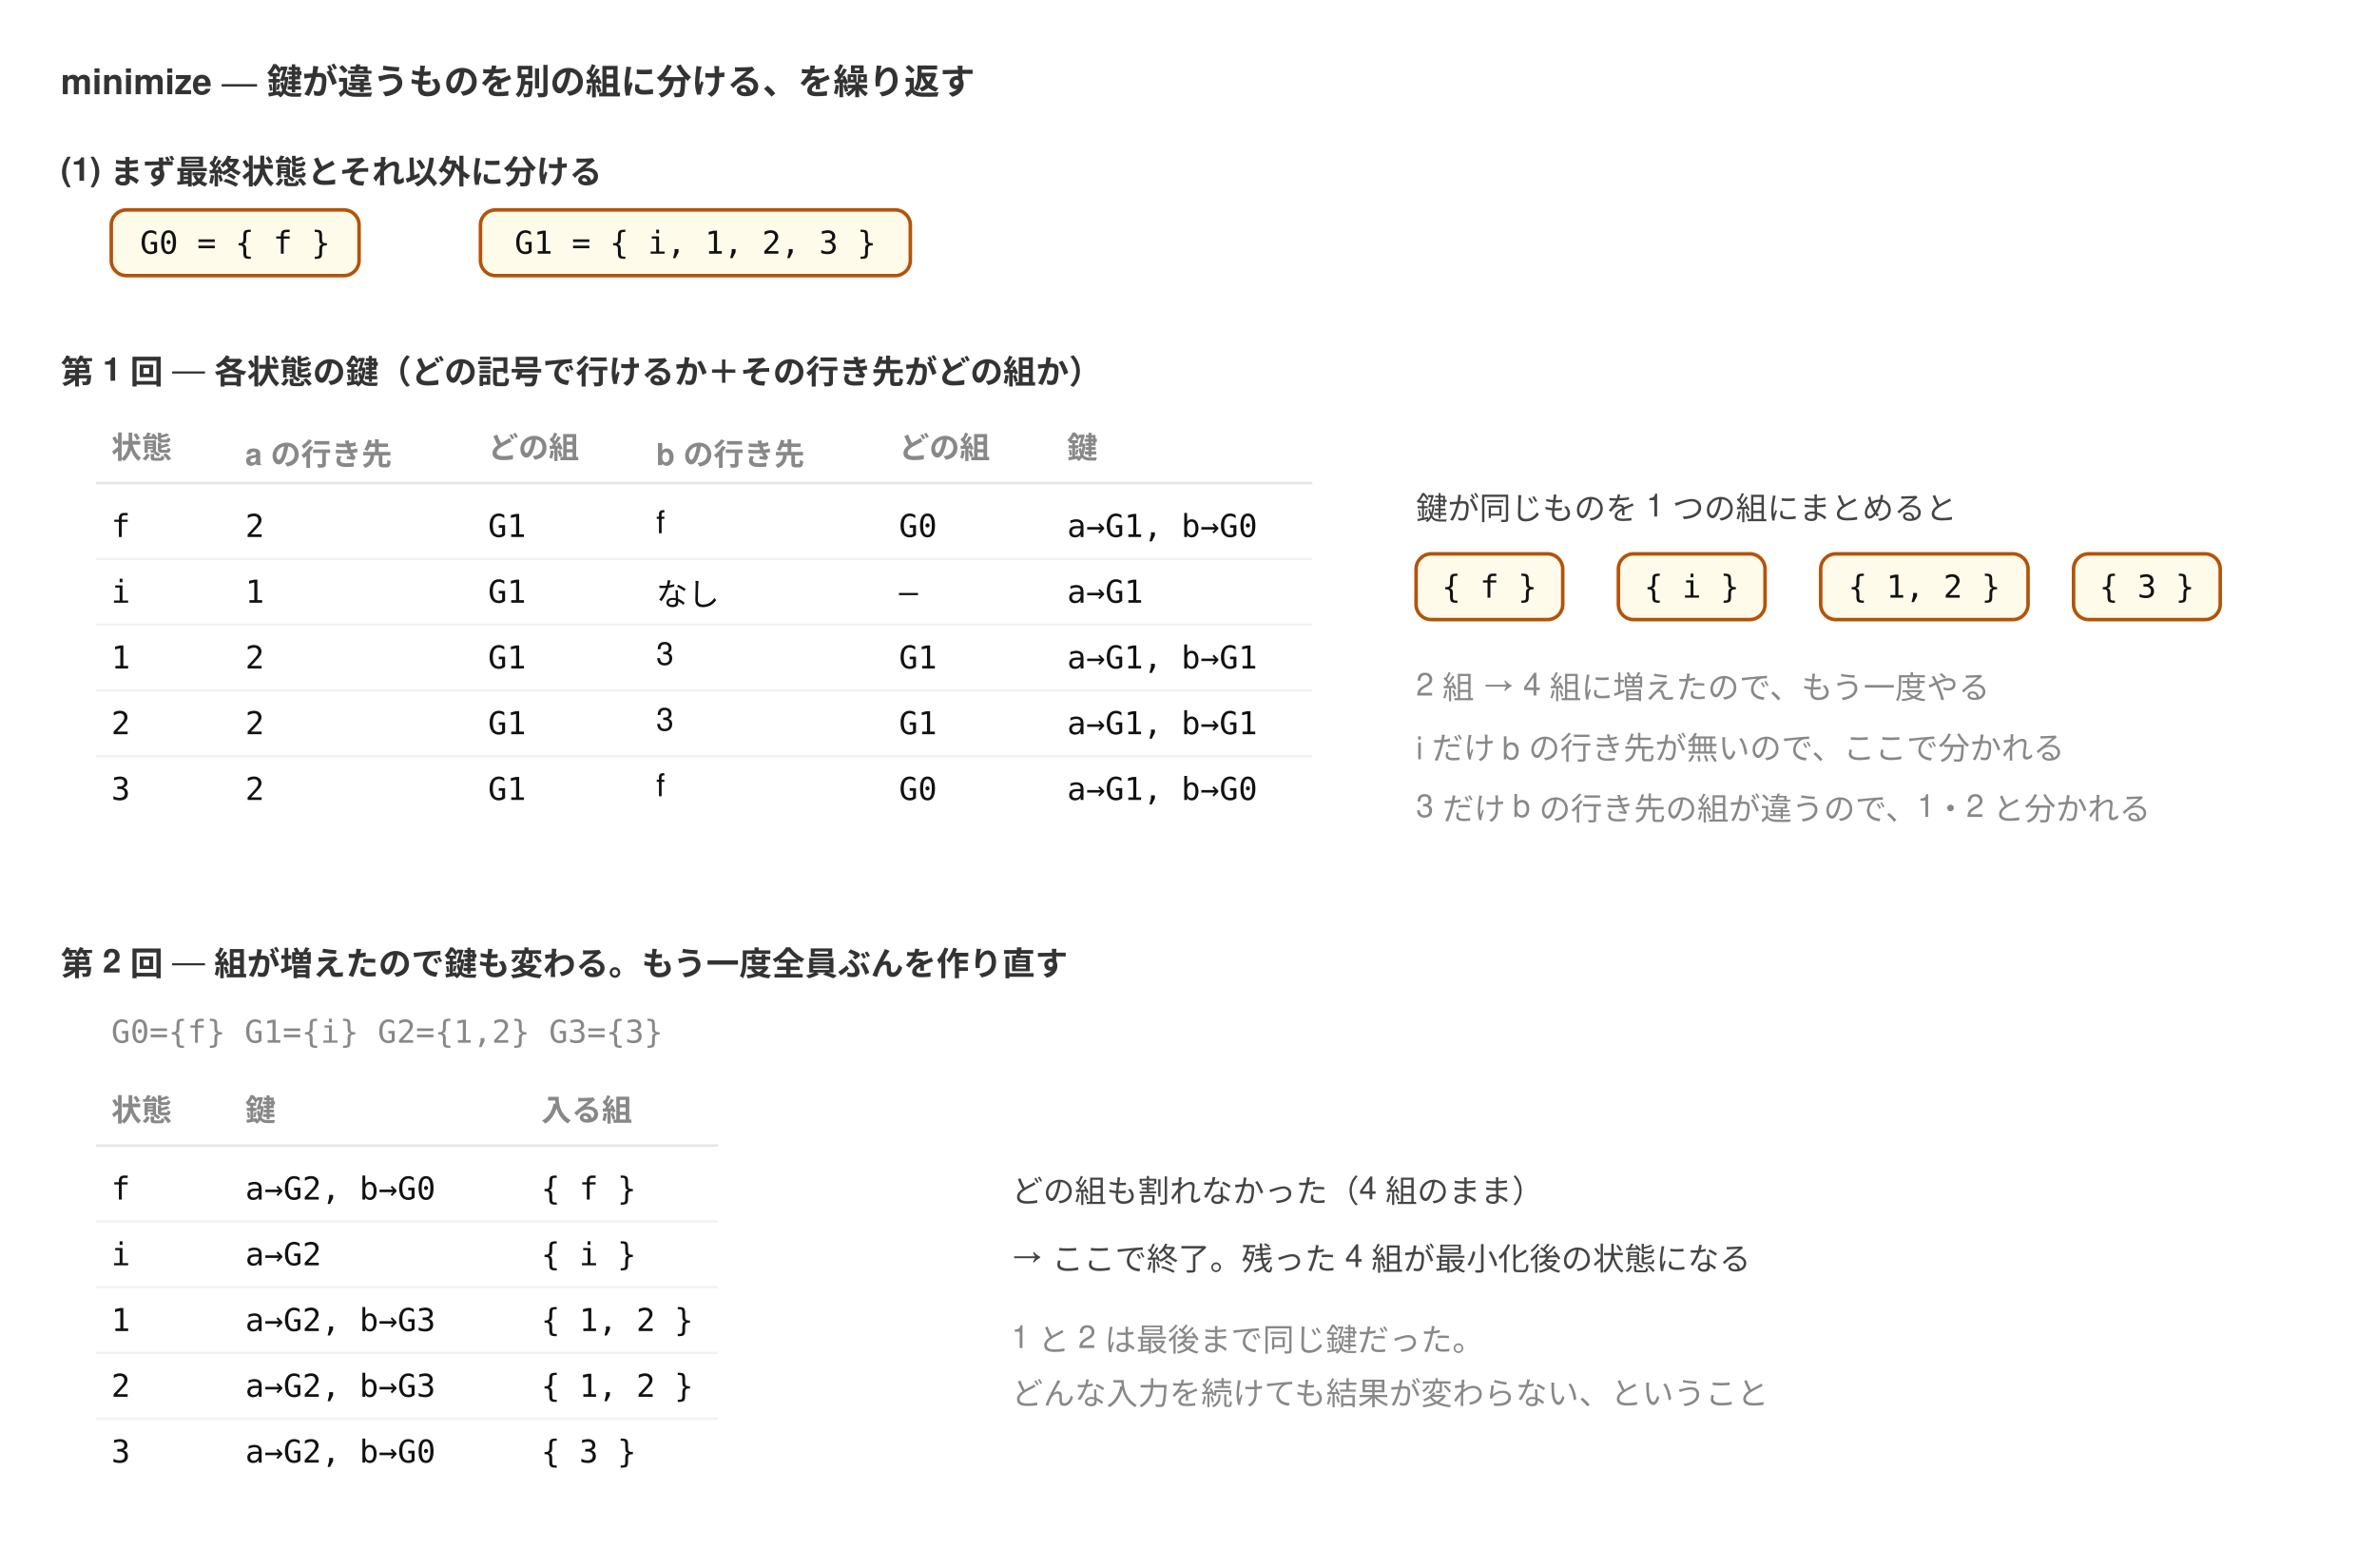
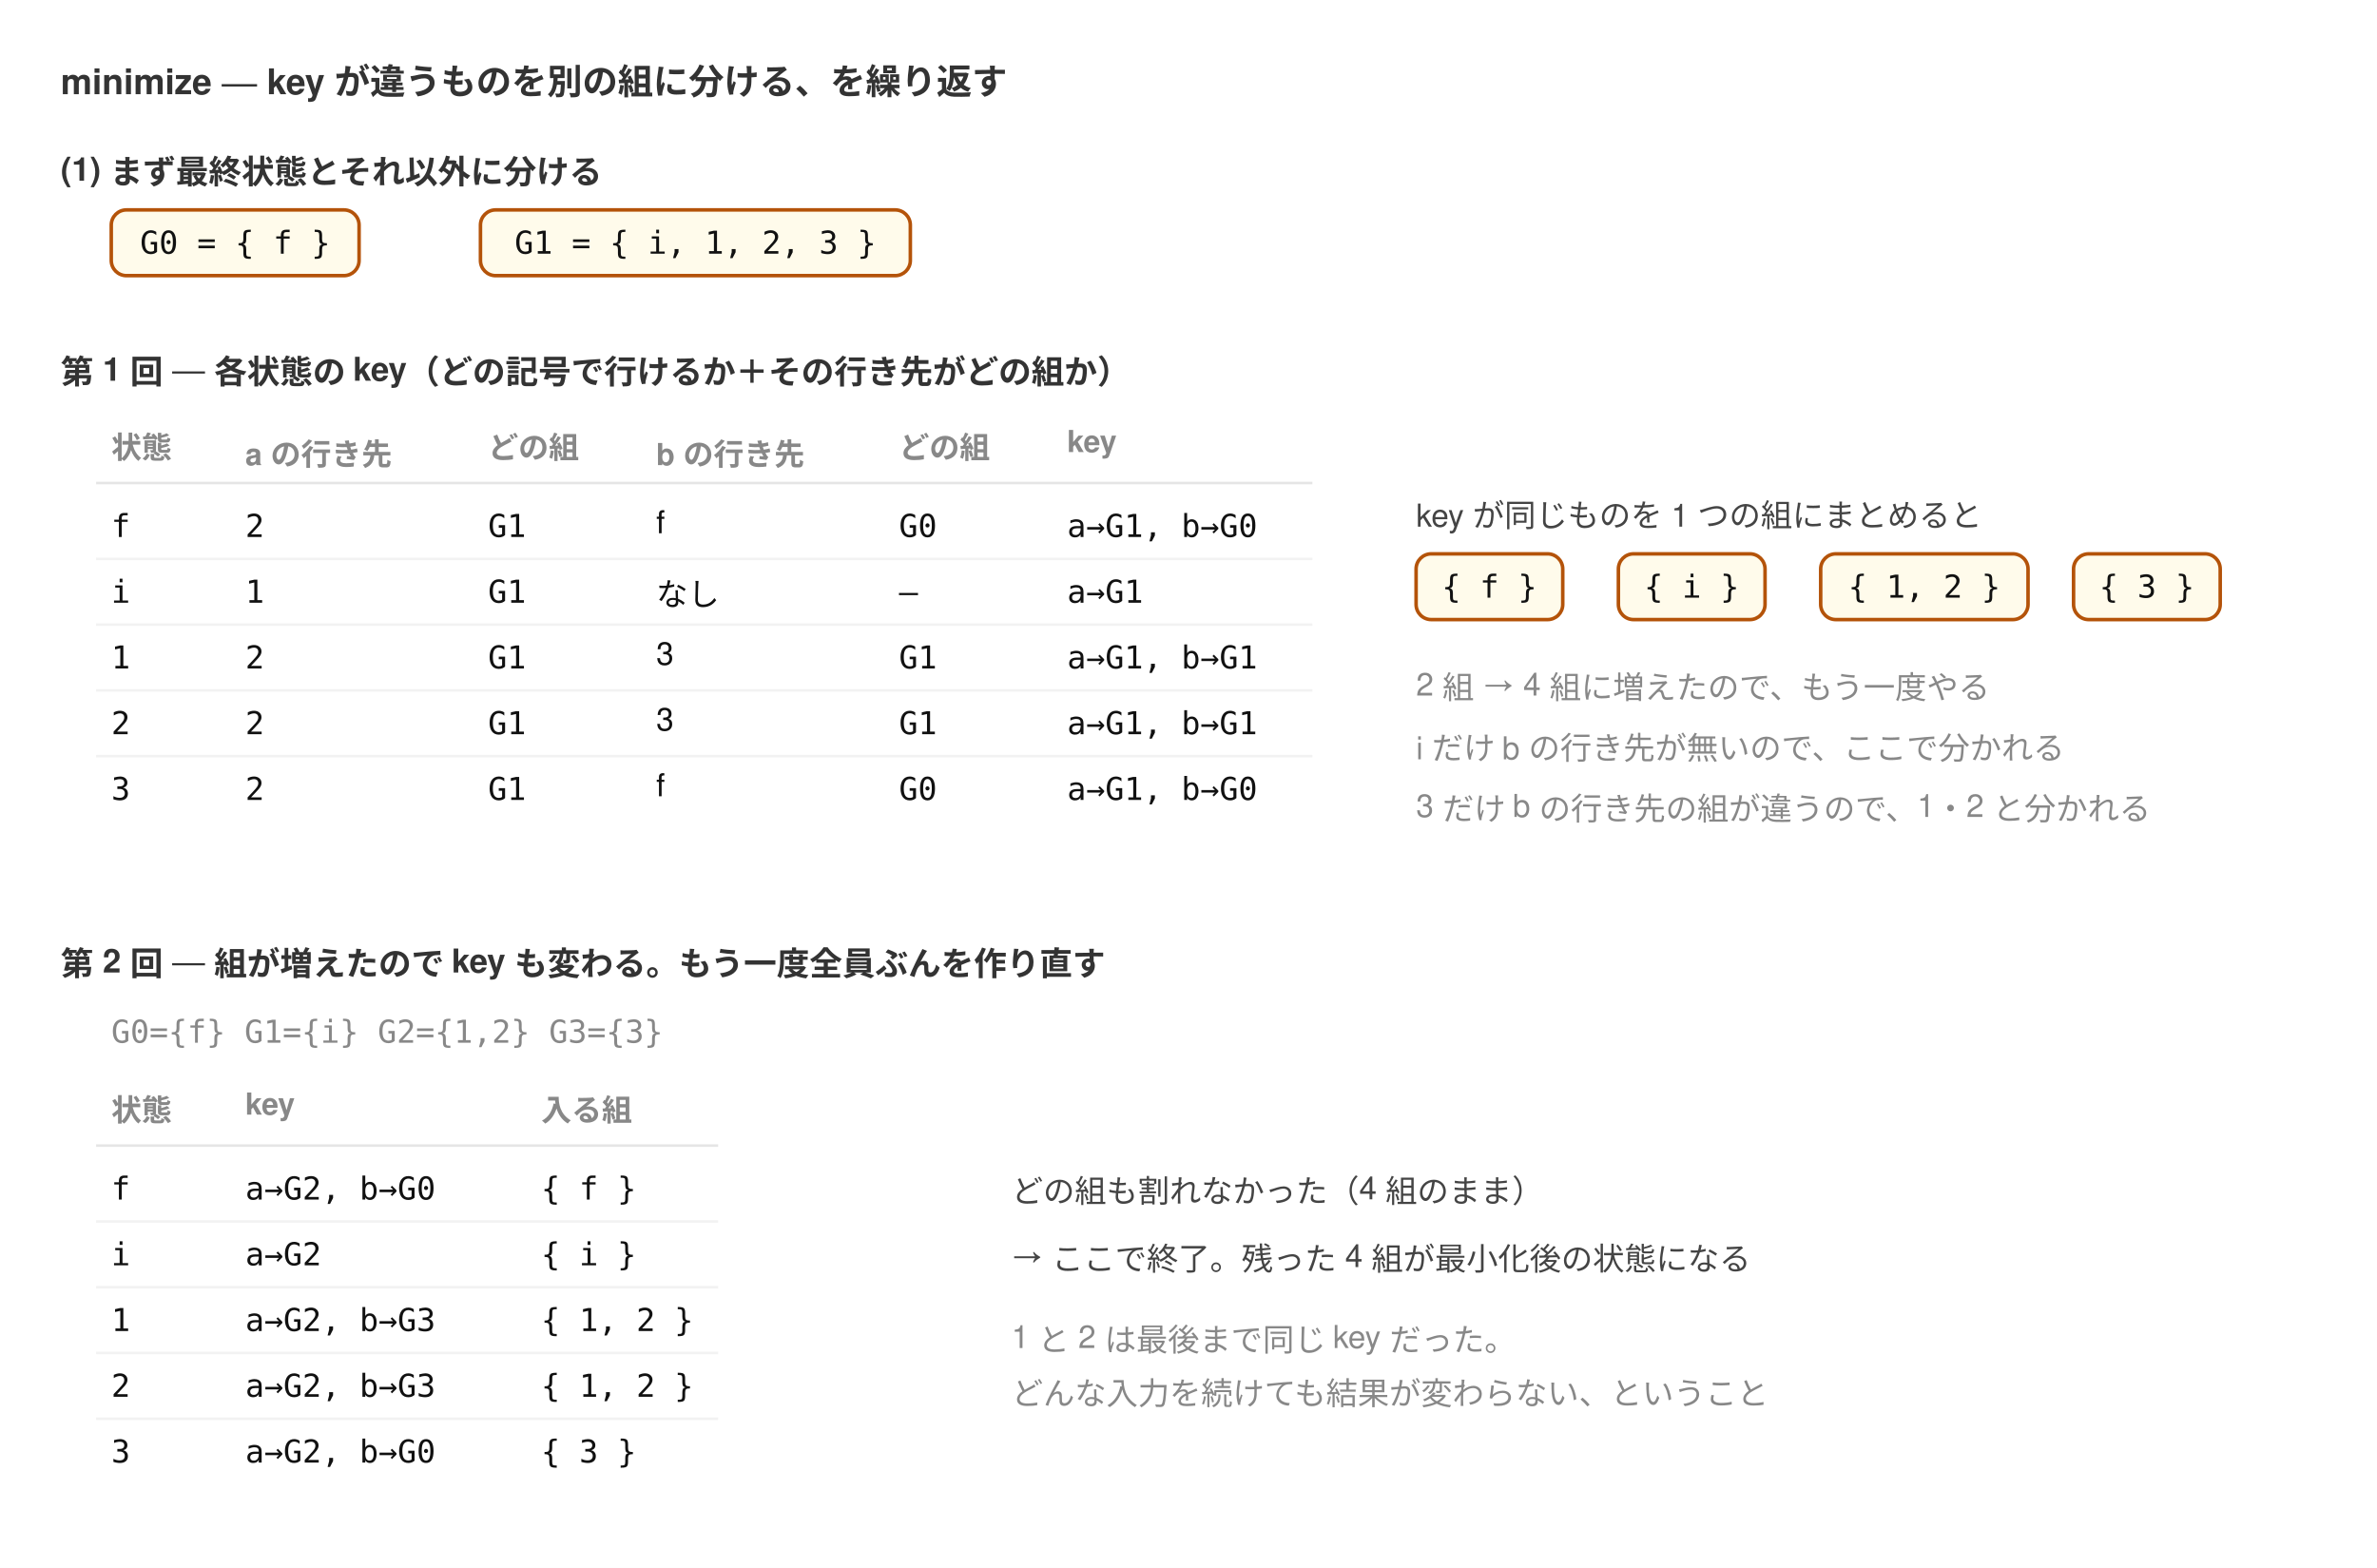
<svg xmlns="http://www.w3.org/2000/svg" viewBox="0 0 940 620" width="940" height="620" font-family="-apple-system, 'Helvetica Neue', Helvetica, Arial, sans-serif">
  <defs>
    <marker id="d" viewBox="0 0 10 10" refX="9" refY="5" markerWidth="6" markerHeight="6" orient="auto-start-reverse">
      <path d="M0,0 L10,5 L0,10 z" fill="#444" />
    </marker>
    <marker id="o" viewBox="0 0 10 10" refX="9" refY="5" markerWidth="6" markerHeight="6" orient="auto-start-reverse">
      <path d="M0,0 L10,5 L0,10 z" fill="#c2410c" />
    </marker>
  </defs>
  <rect width="940" height="620" fill="#ffffff" />
-   <text x="24" y="28" font-size="14" fill="#333" text-anchor="start" dominant-baseline="central" font-family="-apple-system, 'Helvetica Neue', Helvetica, Arial, sans-serif" font-weight="600">minimize ─ 鍵が違うものを別の組に分ける、を繰り返す</text>
+   <text x="24" y="28" font-size="14" fill="#333" text-anchor="start" dominant-baseline="central" font-family="-apple-system, 'Helvetica Neue', Helvetica, Arial, sans-serif" font-weight="600">minimize ─ key が違うものを別の組に分ける、を繰り返す</text>
  <text x="24" y="64" font-size="13" fill="#333" text-anchor="start" dominant-baseline="central" font-family="-apple-system, 'Helvetica Neue', Helvetica, Arial, sans-serif" font-weight="600">(1) まず最終状態とそれ以外に分ける</text>
  <rect x="44" y="83" width="98" height="26" rx="6" fill="#fffbeb" stroke="#b45309" stroke-width="1.4" />
  <text x="93.0" y="96" font-size="12.5" fill="#111" text-anchor="middle" dominant-baseline="central" font-family="ui-monospace, SFMono-Regular, Menlo, Consolas, monospace" font-weight="normal">G0 = { f }</text>
  <rect x="190" y="83" width="170" height="26" rx="6" fill="#fffbeb" stroke="#b45309" stroke-width="1.4" />
  <text x="275.0" y="96" font-size="12.5" fill="#111" text-anchor="middle" dominant-baseline="central" font-family="ui-monospace, SFMono-Regular, Menlo, Consolas, monospace" font-weight="normal">G1 = { i, 1, 2, 3 }</text>
-   <text x="24" y="146" font-size="13" fill="#333" text-anchor="start" dominant-baseline="central" font-family="-apple-system, 'Helvetica Neue', Helvetica, Arial, sans-serif" font-weight="600">第 1 回 ─ 各状態の鍵（どの記号で行けるか＋その行き先がどの組か）</text>
+   <text x="24" y="146" font-size="13" fill="#333" text-anchor="start" dominant-baseline="central" font-family="-apple-system, 'Helvetica Neue', Helvetica, Arial, sans-serif" font-weight="600">第 1 回 ─ 各状態の key（どの記号で行けるか＋その行き先がどの組か）</text>
  <text x="44" y="176" font-size="12" fill="#888" text-anchor="start" dominant-baseline="central" font-family="-apple-system, 'Helvetica Neue', Helvetica, Arial, sans-serif" font-weight="600">状態</text>
  <text x="97.0" y="176" font-size="12" fill="#888" text-anchor="start" dominant-baseline="central" font-family="-apple-system, 'Helvetica Neue', Helvetica, Arial, sans-serif" font-weight="600">a の行き先</text>
  <text x="193.0" y="176" font-size="12" fill="#888" text-anchor="start" dominant-baseline="central" font-family="-apple-system, 'Helvetica Neue', Helvetica, Arial, sans-serif" font-weight="600">どの組</text>
  <text x="259.5" y="176" font-size="12" fill="#888" text-anchor="start" dominant-baseline="central" font-family="-apple-system, 'Helvetica Neue', Helvetica, Arial, sans-serif" font-weight="600">b の行き先</text>
  <text x="355.5" y="176" font-size="12" fill="#888" text-anchor="start" dominant-baseline="central" font-family="-apple-system, 'Helvetica Neue', Helvetica, Arial, sans-serif" font-weight="600">どの組</text>
-   <text x="422.0" y="176" font-size="12" fill="#888" text-anchor="start" dominant-baseline="central" font-family="-apple-system, 'Helvetica Neue', Helvetica, Arial, sans-serif" font-weight="600">鍵</text>
+   <text x="422.0" y="176" font-size="12" fill="#888" text-anchor="start" dominant-baseline="central" font-family="-apple-system, 'Helvetica Neue', Helvetica, Arial, sans-serif" font-weight="600">key</text>
  <line x1="38" y1="191" x2="519.0" y2="191" stroke="#e5e5e5" stroke-width="1" />
  <text x="44" y="208.0" font-size="12.5" fill="#111" text-anchor="start" dominant-baseline="central" font-family="ui-monospace, SFMono-Regular, Menlo, Consolas, monospace" font-weight="normal">f</text>
  <text x="97.0" y="208.0" font-size="12.5" fill="#111" text-anchor="start" dominant-baseline="central" font-family="ui-monospace, SFMono-Regular, Menlo, Consolas, monospace" font-weight="normal">2</text>
  <text x="193.0" y="208.0" font-size="12.5" fill="#111" text-anchor="start" dominant-baseline="central" font-family="ui-monospace, SFMono-Regular, Menlo, Consolas, monospace" font-weight="normal">G1</text>
  <text x="259.5" y="208.0" font-size="12.5" fill="#111" text-anchor="start" dominant-baseline="central" font-family="-apple-system, 'Helvetica Neue', Helvetica, Arial, sans-serif" font-weight="normal">f</text>
  <text x="355.5" y="208.0" font-size="12.5" fill="#111" text-anchor="start" dominant-baseline="central" font-family="ui-monospace, SFMono-Regular, Menlo, Consolas, monospace" font-weight="normal">G0</text>
  <text x="422.0" y="208.0" font-size="12.5" fill="#111" text-anchor="start" dominant-baseline="central" font-family="ui-monospace, SFMono-Regular, Menlo, Consolas, monospace" font-weight="normal">a→G1, b→G0</text>
  <line x1="38" y1="221.0" x2="519.0" y2="221.0" stroke="#f2f2f2" stroke-width="1" />
  <text x="44" y="234.0" font-size="12.5" fill="#111" text-anchor="start" dominant-baseline="central" font-family="ui-monospace, SFMono-Regular, Menlo, Consolas, monospace" font-weight="normal">i</text>
  <text x="97.0" y="234.0" font-size="12.5" fill="#111" text-anchor="start" dominant-baseline="central" font-family="ui-monospace, SFMono-Regular, Menlo, Consolas, monospace" font-weight="normal">1</text>
  <text x="193.0" y="234.0" font-size="12.5" fill="#111" text-anchor="start" dominant-baseline="central" font-family="ui-monospace, SFMono-Regular, Menlo, Consolas, monospace" font-weight="normal">G1</text>
  <text x="259.5" y="234.0" font-size="12.5" fill="#111" text-anchor="start" dominant-baseline="central" font-family="-apple-system, 'Helvetica Neue', Helvetica, Arial, sans-serif" font-weight="normal">なし</text>
  <text x="355.5" y="234.0" font-size="12.5" fill="#111" text-anchor="start" dominant-baseline="central" font-family="ui-monospace, SFMono-Regular, Menlo, Consolas, monospace" font-weight="normal">—</text>
  <text x="422.0" y="234.0" font-size="12.5" fill="#111" text-anchor="start" dominant-baseline="central" font-family="ui-monospace, SFMono-Regular, Menlo, Consolas, monospace" font-weight="normal">a→G1</text>
  <line x1="38" y1="247.0" x2="519.0" y2="247.0" stroke="#f2f2f2" stroke-width="1" />
  <text x="44" y="260.0" font-size="12.5" fill="#111" text-anchor="start" dominant-baseline="central" font-family="ui-monospace, SFMono-Regular, Menlo, Consolas, monospace" font-weight="normal">1</text>
  <text x="97.0" y="260.0" font-size="12.5" fill="#111" text-anchor="start" dominant-baseline="central" font-family="ui-monospace, SFMono-Regular, Menlo, Consolas, monospace" font-weight="normal">2</text>
  <text x="193.0" y="260.0" font-size="12.5" fill="#111" text-anchor="start" dominant-baseline="central" font-family="ui-monospace, SFMono-Regular, Menlo, Consolas, monospace" font-weight="normal">G1</text>
  <text x="259.5" y="260.0" font-size="12.5" fill="#111" text-anchor="start" dominant-baseline="central" font-family="-apple-system, 'Helvetica Neue', Helvetica, Arial, sans-serif" font-weight="normal">3</text>
  <text x="355.5" y="260.0" font-size="12.5" fill="#111" text-anchor="start" dominant-baseline="central" font-family="ui-monospace, SFMono-Regular, Menlo, Consolas, monospace" font-weight="normal">G1</text>
  <text x="422.0" y="260.0" font-size="12.5" fill="#111" text-anchor="start" dominant-baseline="central" font-family="ui-monospace, SFMono-Regular, Menlo, Consolas, monospace" font-weight="normal">a→G1, b→G1</text>
  <line x1="38" y1="273.0" x2="519.0" y2="273.0" stroke="#f2f2f2" stroke-width="1" />
  <text x="44" y="286.0" font-size="12.5" fill="#111" text-anchor="start" dominant-baseline="central" font-family="ui-monospace, SFMono-Regular, Menlo, Consolas, monospace" font-weight="normal">2</text>
  <text x="97.0" y="286.0" font-size="12.5" fill="#111" text-anchor="start" dominant-baseline="central" font-family="ui-monospace, SFMono-Regular, Menlo, Consolas, monospace" font-weight="normal">2</text>
  <text x="193.0" y="286.0" font-size="12.5" fill="#111" text-anchor="start" dominant-baseline="central" font-family="ui-monospace, SFMono-Regular, Menlo, Consolas, monospace" font-weight="normal">G1</text>
  <text x="259.5" y="286.0" font-size="12.5" fill="#111" text-anchor="start" dominant-baseline="central" font-family="-apple-system, 'Helvetica Neue', Helvetica, Arial, sans-serif" font-weight="normal">3</text>
  <text x="355.5" y="286.0" font-size="12.5" fill="#111" text-anchor="start" dominant-baseline="central" font-family="ui-monospace, SFMono-Regular, Menlo, Consolas, monospace" font-weight="normal">G1</text>
  <text x="422.0" y="286.0" font-size="12.5" fill="#111" text-anchor="start" dominant-baseline="central" font-family="ui-monospace, SFMono-Regular, Menlo, Consolas, monospace" font-weight="normal">a→G1, b→G1</text>
  <line x1="38" y1="299.0" x2="519.0" y2="299.0" stroke="#f2f2f2" stroke-width="1" />
  <text x="44" y="312.0" font-size="12.5" fill="#111" text-anchor="start" dominant-baseline="central" font-family="ui-monospace, SFMono-Regular, Menlo, Consolas, monospace" font-weight="normal">3</text>
  <text x="97.0" y="312.0" font-size="12.5" fill="#111" text-anchor="start" dominant-baseline="central" font-family="ui-monospace, SFMono-Regular, Menlo, Consolas, monospace" font-weight="normal">2</text>
  <text x="193.0" y="312.0" font-size="12.5" fill="#111" text-anchor="start" dominant-baseline="central" font-family="ui-monospace, SFMono-Regular, Menlo, Consolas, monospace" font-weight="normal">G1</text>
  <text x="259.5" y="312.0" font-size="12.5" fill="#111" text-anchor="start" dominant-baseline="central" font-family="-apple-system, 'Helvetica Neue', Helvetica, Arial, sans-serif" font-weight="normal">f</text>
  <text x="355.5" y="312.0" font-size="12.5" fill="#111" text-anchor="start" dominant-baseline="central" font-family="ui-monospace, SFMono-Regular, Menlo, Consolas, monospace" font-weight="normal">G0</text>
  <text x="422.0" y="312.0" font-size="12.5" fill="#111" text-anchor="start" dominant-baseline="central" font-family="ui-monospace, SFMono-Regular, Menlo, Consolas, monospace" font-weight="normal">a→G1, b→G0</text>
-   <text x="560" y="200" font-size="12.5" fill="#444" text-anchor="start" dominant-baseline="central" font-family="-apple-system, 'Helvetica Neue', Helvetica, Arial, sans-serif" font-weight="normal">鍵が同じものを 1 つの組にまとめると</text>
+   <text x="560" y="200" font-size="12.5" fill="#444" text-anchor="start" dominant-baseline="central" font-family="-apple-system, 'Helvetica Neue', Helvetica, Arial, sans-serif" font-weight="normal">key が同じものを 1 つの組にまとめると</text>
  <rect x="560" y="219" width="58" height="26" rx="6" fill="#fffbeb" stroke="#b45309" stroke-width="1.4" />
  <text x="589.0" y="232" font-size="12.5" fill="#111" text-anchor="middle" dominant-baseline="central" font-family="ui-monospace, SFMono-Regular, Menlo, Consolas, monospace" font-weight="normal">{ f }</text>
  <rect x="640" y="219" width="58" height="26" rx="6" fill="#fffbeb" stroke="#b45309" stroke-width="1.4" />
  <text x="669.0" y="232" font-size="12.5" fill="#111" text-anchor="middle" dominant-baseline="central" font-family="ui-monospace, SFMono-Regular, Menlo, Consolas, monospace" font-weight="normal">{ i }</text>
  <rect x="720" y="219" width="82" height="26" rx="6" fill="#fffbeb" stroke="#b45309" stroke-width="1.4" />
  <text x="761.0" y="232" font-size="12.5" fill="#111" text-anchor="middle" dominant-baseline="central" font-family="ui-monospace, SFMono-Regular, Menlo, Consolas, monospace" font-weight="normal">{ 1, 2 }</text>
  <rect x="820" y="219" width="58" height="26" rx="6" fill="#fffbeb" stroke="#b45309" stroke-width="1.4" />
  <text x="849.0" y="232" font-size="12.5" fill="#111" text-anchor="middle" dominant-baseline="central" font-family="ui-monospace, SFMono-Regular, Menlo, Consolas, monospace" font-weight="normal">{ 3 }</text>
  <text x="560" y="268" font-size="12.5" fill="#888" text-anchor="start" dominant-baseline="central" font-family="-apple-system, 'Helvetica Neue', Helvetica, Arial, sans-serif" font-weight="normal">2 組 → 4 組に増えたので、もう一度やる</text>
  <text x="560" y="292" font-size="12.5" fill="#888" text-anchor="start" dominant-baseline="central" font-family="-apple-system, 'Helvetica Neue', Helvetica, Arial, sans-serif" font-weight="normal">i だけ b の行き先が無いので、ここで分かれる</text>
  <text x="560" y="316" font-size="12.5" fill="#888" text-anchor="start" dominant-baseline="central" font-family="-apple-system, 'Helvetica Neue', Helvetica, Arial, sans-serif" font-weight="normal">3 だけ b の行き先の組が違うので、1・2 と分かれる</text>
-   <text x="24" y="380" font-size="13" fill="#333" text-anchor="start" dominant-baseline="central" font-family="-apple-system, 'Helvetica Neue', Helvetica, Arial, sans-serif" font-weight="600">第 2 回 ─ 組が増えたので鍵も変わる。もう一度全員ぶんを作り直す</text>
+   <text x="24" y="380" font-size="13" fill="#333" text-anchor="start" dominant-baseline="central" font-family="-apple-system, 'Helvetica Neue', Helvetica, Arial, sans-serif" font-weight="600">第 2 回 ─ 組が増えたので key も変わる。もう一度全員ぶんを作り直す</text>
  <text x="44" y="408" font-size="12.5" fill="#888" text-anchor="start" dominant-baseline="central" font-family="ui-monospace, SFMono-Regular, Menlo, Consolas, monospace" font-weight="normal">G0={f}  G1={i}  G2={1,2}  G3={3}</text>
  <text x="44" y="438" font-size="12" fill="#888" text-anchor="start" dominant-baseline="central" font-family="-apple-system, 'Helvetica Neue', Helvetica, Arial, sans-serif" font-weight="600">状態</text>
-   <text x="97.0" y="438" font-size="12" fill="#888" text-anchor="start" dominant-baseline="central" font-family="-apple-system, 'Helvetica Neue', Helvetica, Arial, sans-serif" font-weight="600">鍵</text>
+   <text x="97.0" y="438" font-size="12" fill="#888" text-anchor="start" dominant-baseline="central" font-family="-apple-system, 'Helvetica Neue', Helvetica, Arial, sans-serif" font-weight="600">key</text>
  <text x="214.0" y="438" font-size="12" fill="#888" text-anchor="start" dominant-baseline="central" font-family="-apple-system, 'Helvetica Neue', Helvetica, Arial, sans-serif" font-weight="600">入る組</text>
  <line x1="38" y1="453" x2="284.0" y2="453" stroke="#e5e5e5" stroke-width="1" />
  <text x="44" y="470.0" font-size="12.5" fill="#111" text-anchor="start" dominant-baseline="central" font-family="ui-monospace, SFMono-Regular, Menlo, Consolas, monospace" font-weight="normal">f</text>
  <text x="97.0" y="470.0" font-size="12.5" fill="#111" text-anchor="start" dominant-baseline="central" font-family="ui-monospace, SFMono-Regular, Menlo, Consolas, monospace" font-weight="normal">a→G2, b→G0</text>
  <text x="214.0" y="470.0" font-size="12.5" fill="#111" text-anchor="start" dominant-baseline="central" font-family="ui-monospace, SFMono-Regular, Menlo, Consolas, monospace" font-weight="normal">{ f }</text>
  <line x1="38" y1="483.0" x2="284.0" y2="483.0" stroke="#f2f2f2" stroke-width="1" />
  <text x="44" y="496.0" font-size="12.5" fill="#111" text-anchor="start" dominant-baseline="central" font-family="ui-monospace, SFMono-Regular, Menlo, Consolas, monospace" font-weight="normal">i</text>
  <text x="97.0" y="496.0" font-size="12.5" fill="#111" text-anchor="start" dominant-baseline="central" font-family="ui-monospace, SFMono-Regular, Menlo, Consolas, monospace" font-weight="normal">a→G2</text>
  <text x="214.0" y="496.0" font-size="12.5" fill="#111" text-anchor="start" dominant-baseline="central" font-family="ui-monospace, SFMono-Regular, Menlo, Consolas, monospace" font-weight="normal">{ i }</text>
  <line x1="38" y1="509.0" x2="284.0" y2="509.0" stroke="#f2f2f2" stroke-width="1" />
  <text x="44" y="522.0" font-size="12.5" fill="#111" text-anchor="start" dominant-baseline="central" font-family="ui-monospace, SFMono-Regular, Menlo, Consolas, monospace" font-weight="normal">1</text>
  <text x="97.0" y="522.0" font-size="12.5" fill="#111" text-anchor="start" dominant-baseline="central" font-family="ui-monospace, SFMono-Regular, Menlo, Consolas, monospace" font-weight="normal">a→G2, b→G3</text>
  <text x="214.0" y="522.0" font-size="12.5" fill="#111" text-anchor="start" dominant-baseline="central" font-family="ui-monospace, SFMono-Regular, Menlo, Consolas, monospace" font-weight="normal">{ 1, 2 }</text>
  <line x1="38" y1="535.0" x2="284.0" y2="535.0" stroke="#f2f2f2" stroke-width="1" />
  <text x="44" y="548.0" font-size="12.5" fill="#111" text-anchor="start" dominant-baseline="central" font-family="ui-monospace, SFMono-Regular, Menlo, Consolas, monospace" font-weight="normal">2</text>
  <text x="97.0" y="548.0" font-size="12.5" fill="#111" text-anchor="start" dominant-baseline="central" font-family="ui-monospace, SFMono-Regular, Menlo, Consolas, monospace" font-weight="normal">a→G2, b→G3</text>
  <text x="214.0" y="548.0" font-size="12.5" fill="#111" text-anchor="start" dominant-baseline="central" font-family="ui-monospace, SFMono-Regular, Menlo, Consolas, monospace" font-weight="normal">{ 1, 2 }</text>
  <line x1="38" y1="561.0" x2="284.0" y2="561.0" stroke="#f2f2f2" stroke-width="1" />
  <text x="44" y="574.0" font-size="12.5" fill="#111" text-anchor="start" dominant-baseline="central" font-family="ui-monospace, SFMono-Regular, Menlo, Consolas, monospace" font-weight="normal">3</text>
  <text x="97.0" y="574.0" font-size="12.5" fill="#111" text-anchor="start" dominant-baseline="central" font-family="ui-monospace, SFMono-Regular, Menlo, Consolas, monospace" font-weight="normal">a→G2, b→G0</text>
  <text x="214.0" y="574.0" font-size="12.5" fill="#111" text-anchor="start" dominant-baseline="central" font-family="ui-monospace, SFMono-Regular, Menlo, Consolas, monospace" font-weight="normal">{ 3 }</text>
  <text x="400" y="470" font-size="12.5" fill="#444" text-anchor="start" dominant-baseline="central" font-family="-apple-system, 'Helvetica Neue', Helvetica, Arial, sans-serif" font-weight="normal">どの組も割れなかった（4 組のまま）</text>
  <text x="400" y="494" font-size="12.5" fill="#444" text-anchor="start" dominant-baseline="central" font-family="-apple-system, 'Helvetica Neue', Helvetica, Arial, sans-serif" font-weight="normal">→ ここで終了。残った 4 組が最小化後の状態になる</text>
-   <text x="400" y="526" font-size="12.5" fill="#888" text-anchor="start" dominant-baseline="central" font-family="-apple-system, 'Helvetica Neue', Helvetica, Arial, sans-serif" font-weight="normal">1 と 2 は最後まで同じ鍵だった。</text>
+   <text x="400" y="526" font-size="12.5" fill="#888" text-anchor="start" dominant-baseline="central" font-family="-apple-system, 'Helvetica Neue', Helvetica, Arial, sans-serif" font-weight="normal">1 と 2 は最後まで同じ key だった。</text>
  <text x="400" y="550" font-size="12.5" fill="#888" text-anchor="start" dominant-baseline="central" font-family="-apple-system, 'Helvetica Neue', Helvetica, Arial, sans-serif" font-weight="normal">どんな入力を続けても結果が変わらない、ということ</text>
</svg>
